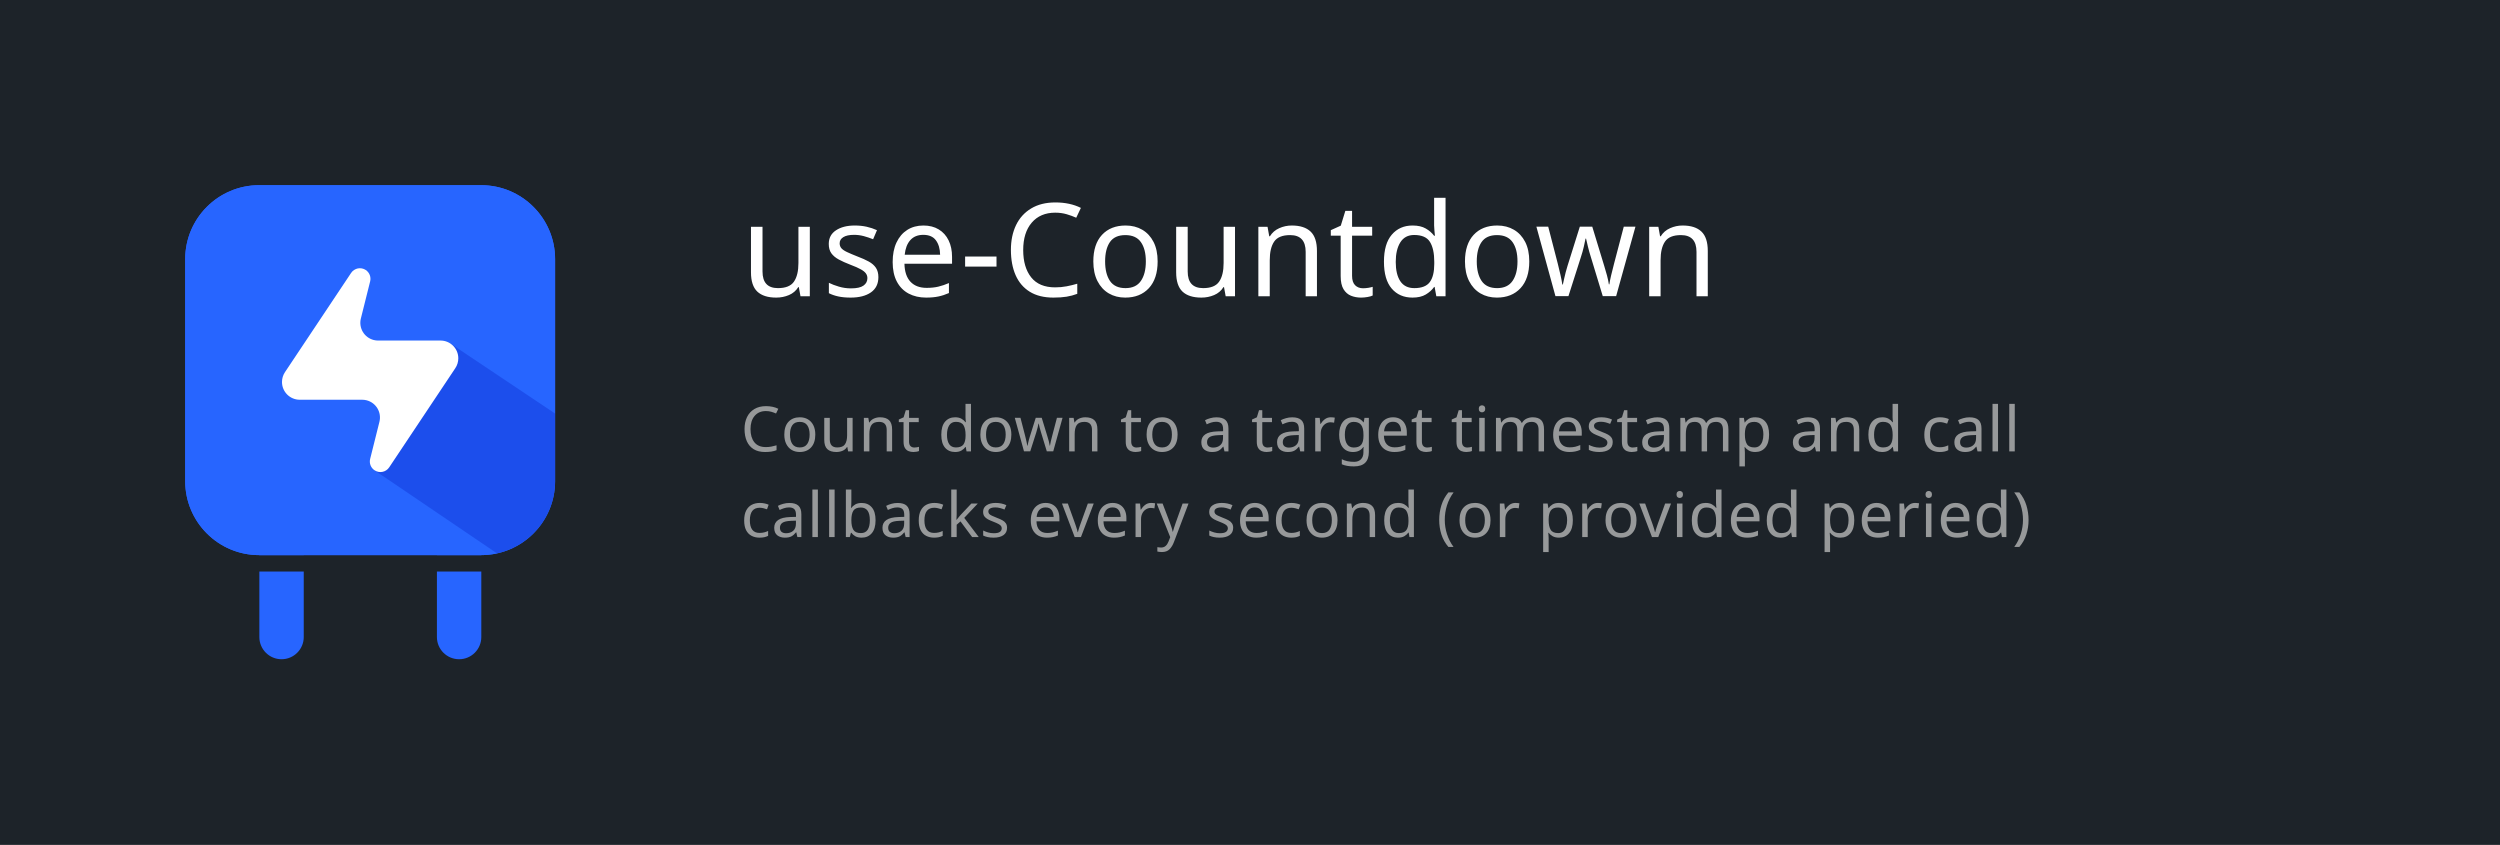
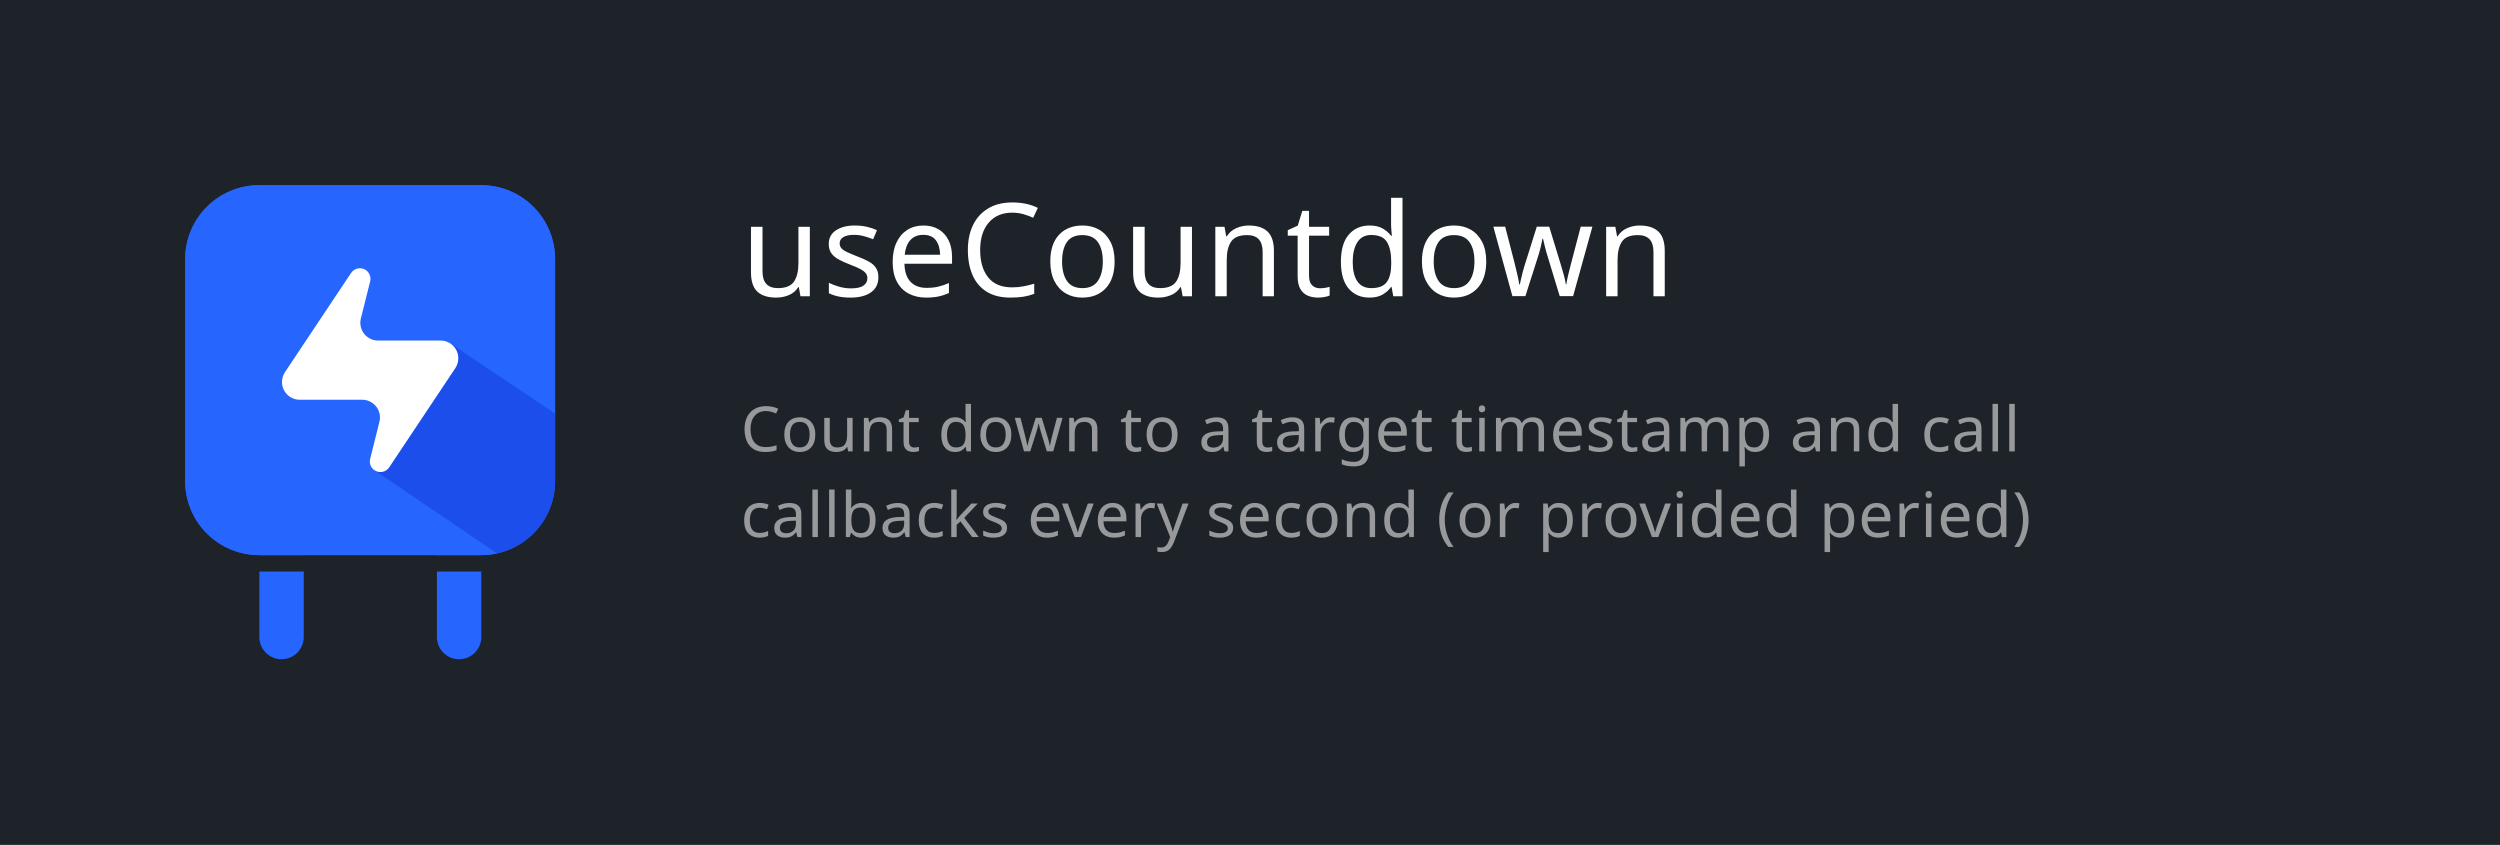
<svg xmlns="http://www.w3.org/2000/svg" xmlns:xlink="http://www.w3.org/1999/xlink" width="1080px" height="365px" viewBox="0 0 1080 365" version="1.1">
  <defs>
    <path d="M31.962,0 L127.846,0 C145.498,0 159.808,14.31 159.808,31.962 L159.808,127.846 C159.808,145.498 145.498,159.808 127.846,159.808 L31.962,159.808 C14.31,159.808 0,145.498 0,127.846 L0,31.962 C0,14.31 14.31,0 31.962,0 Z" id="path-1" />
  </defs>
  <g id="Artboard" stroke="none" stroke-width="1" fill="none" fill-rule="evenodd">
    <rect fill="#FFFFFF" x="0" y="0" width="1080" height="365" />
    <rect id="Rectangle" fill="#1D2329" x="0" y="0" width="1080" height="365" />
    <g id="Final-Icon" transform="translate(80, 80)">
      <path d="M127.925,166.91 L127.926,195.202 C127.926,200.497 123.633,204.79 118.337,204.79 C113.042,204.79 108.749,200.497 108.749,195.202 L108.749,166.91 L127.925,166.91 Z M118.337,127.846 C123.633,127.846 127.926,132.139 127.926,137.434 L127.925,159.807 L108.749,159.807 L108.749,137.434 C108.749,132.139 113.042,127.846 118.337,127.846 Z" id="Shape" fill="#2765FF" fill-rule="nonzero" />
      <path d="M51.218,166.91 L51.218,195.202 C51.218,200.497 46.925,204.79 41.63,204.79 C36.334,204.79 32.041,200.497 32.041,195.202 L32.041,166.91 L51.218,166.91 Z M41.63,127.846 C46.925,127.846 51.218,132.139 51.218,137.434 L51.218,159.807 L32.041,159.807 L32.041,137.434 C32.041,132.139 36.334,127.846 41.63,127.846 Z" id="Shape" fill="#2765FF" fill-rule="nonzero" />
      <path d="M31.962,0 L127.846,0 C145.498,0 159.808,14.31 159.808,31.962 L159.808,127.846 C159.808,145.498 145.498,159.808 127.846,159.808 L31.962,159.808 C14.31,159.808 0,145.498 0,127.846 L0,31.962 C0,14.31 14.31,0 31.962,0 Z" id="Rectangle" fill="#2765FF" fill-rule="nonzero" />
      <g id="Shadow-Mask">
        <g id="Mask" fill="#2765FF" fill-rule="nonzero">
          <path d="M31.962,0 L127.846,0 C145.498,0 159.808,14.31 159.808,31.962 L159.808,127.846 C159.808,145.498 145.498,159.808 127.846,159.808 L31.962,159.808 C14.31,159.808 0,145.498 0,127.846 L0,31.962 C0,14.31 14.31,0 31.962,0 Z" id="path-1" />
        </g>
        <g id="Rectangle-Clipped">
          <mask id="mask-2" fill="white">
            <use xlink:href="#path-1" />
          </mask>
          <g id="path-1" />
          <polygon id="Rectangle" fill="#0036BC" fill-rule="nonzero" opacity="0.284" style="mix-blend-mode: multiply;" mask="url(#mask-2)" points="114.529 68.362 194.957 122.166 159.808 176.084 81.679 123.111 115.032 69.19" />
        </g>
      </g>
      <path d="M76.472,92.688 L49.491,92.688 C45.254,92.688 41.82,89.254 41.82,85.018 C41.82,83.503 42.268,82.023 43.108,80.763 L71.676,37.91 C73.075,35.813 75.909,35.246 78.007,36.644 C79.612,37.714 80.372,39.678 79.904,41.55 L75.894,57.588 C74.867,61.698 77.366,65.863 81.476,66.89 C82.084,67.042 82.709,67.119 83.336,67.119 L110.317,67.119 C114.553,67.119 117.988,70.553 117.988,74.79 C117.988,76.304 117.539,77.785 116.699,79.045 L88.131,121.897 C86.733,123.995 83.898,124.562 81.8,123.163 C80.195,122.093 79.436,120.129 79.904,118.258 L83.913,102.22 C84.941,98.11 82.442,93.945 78.332,92.917 C77.724,92.765 77.099,92.688 76.472,92.688 Z" id="Path-14" fill="#FFFFFF" fill-rule="nonzero" />
    </g>
    <text id="title" font-family="Avenir-Medium, Avenir" font-size="56" font-weight="400" letter-spacing="0.56" fill="#FFFFFF">
-       <tspan x="320" y="128">use-Countdown</tspan>
+       <tspan x="320" y="128">useCountdown</tspan>
    </text>
    <text id="description" font-family="AvenirNext-Regular, Avenir Next" font-size="27" font-weight="normal" letter-spacing="0.27" fill="#97999A">
      <tspan x="320" y="195"> Count down to a target timestamp and call</tspan>
      <tspan x="320" y="232"> callbacks every second (or provided peried)</tspan>
      <tspan x="320" y="269" />
    </text>
  </g>
</svg>
